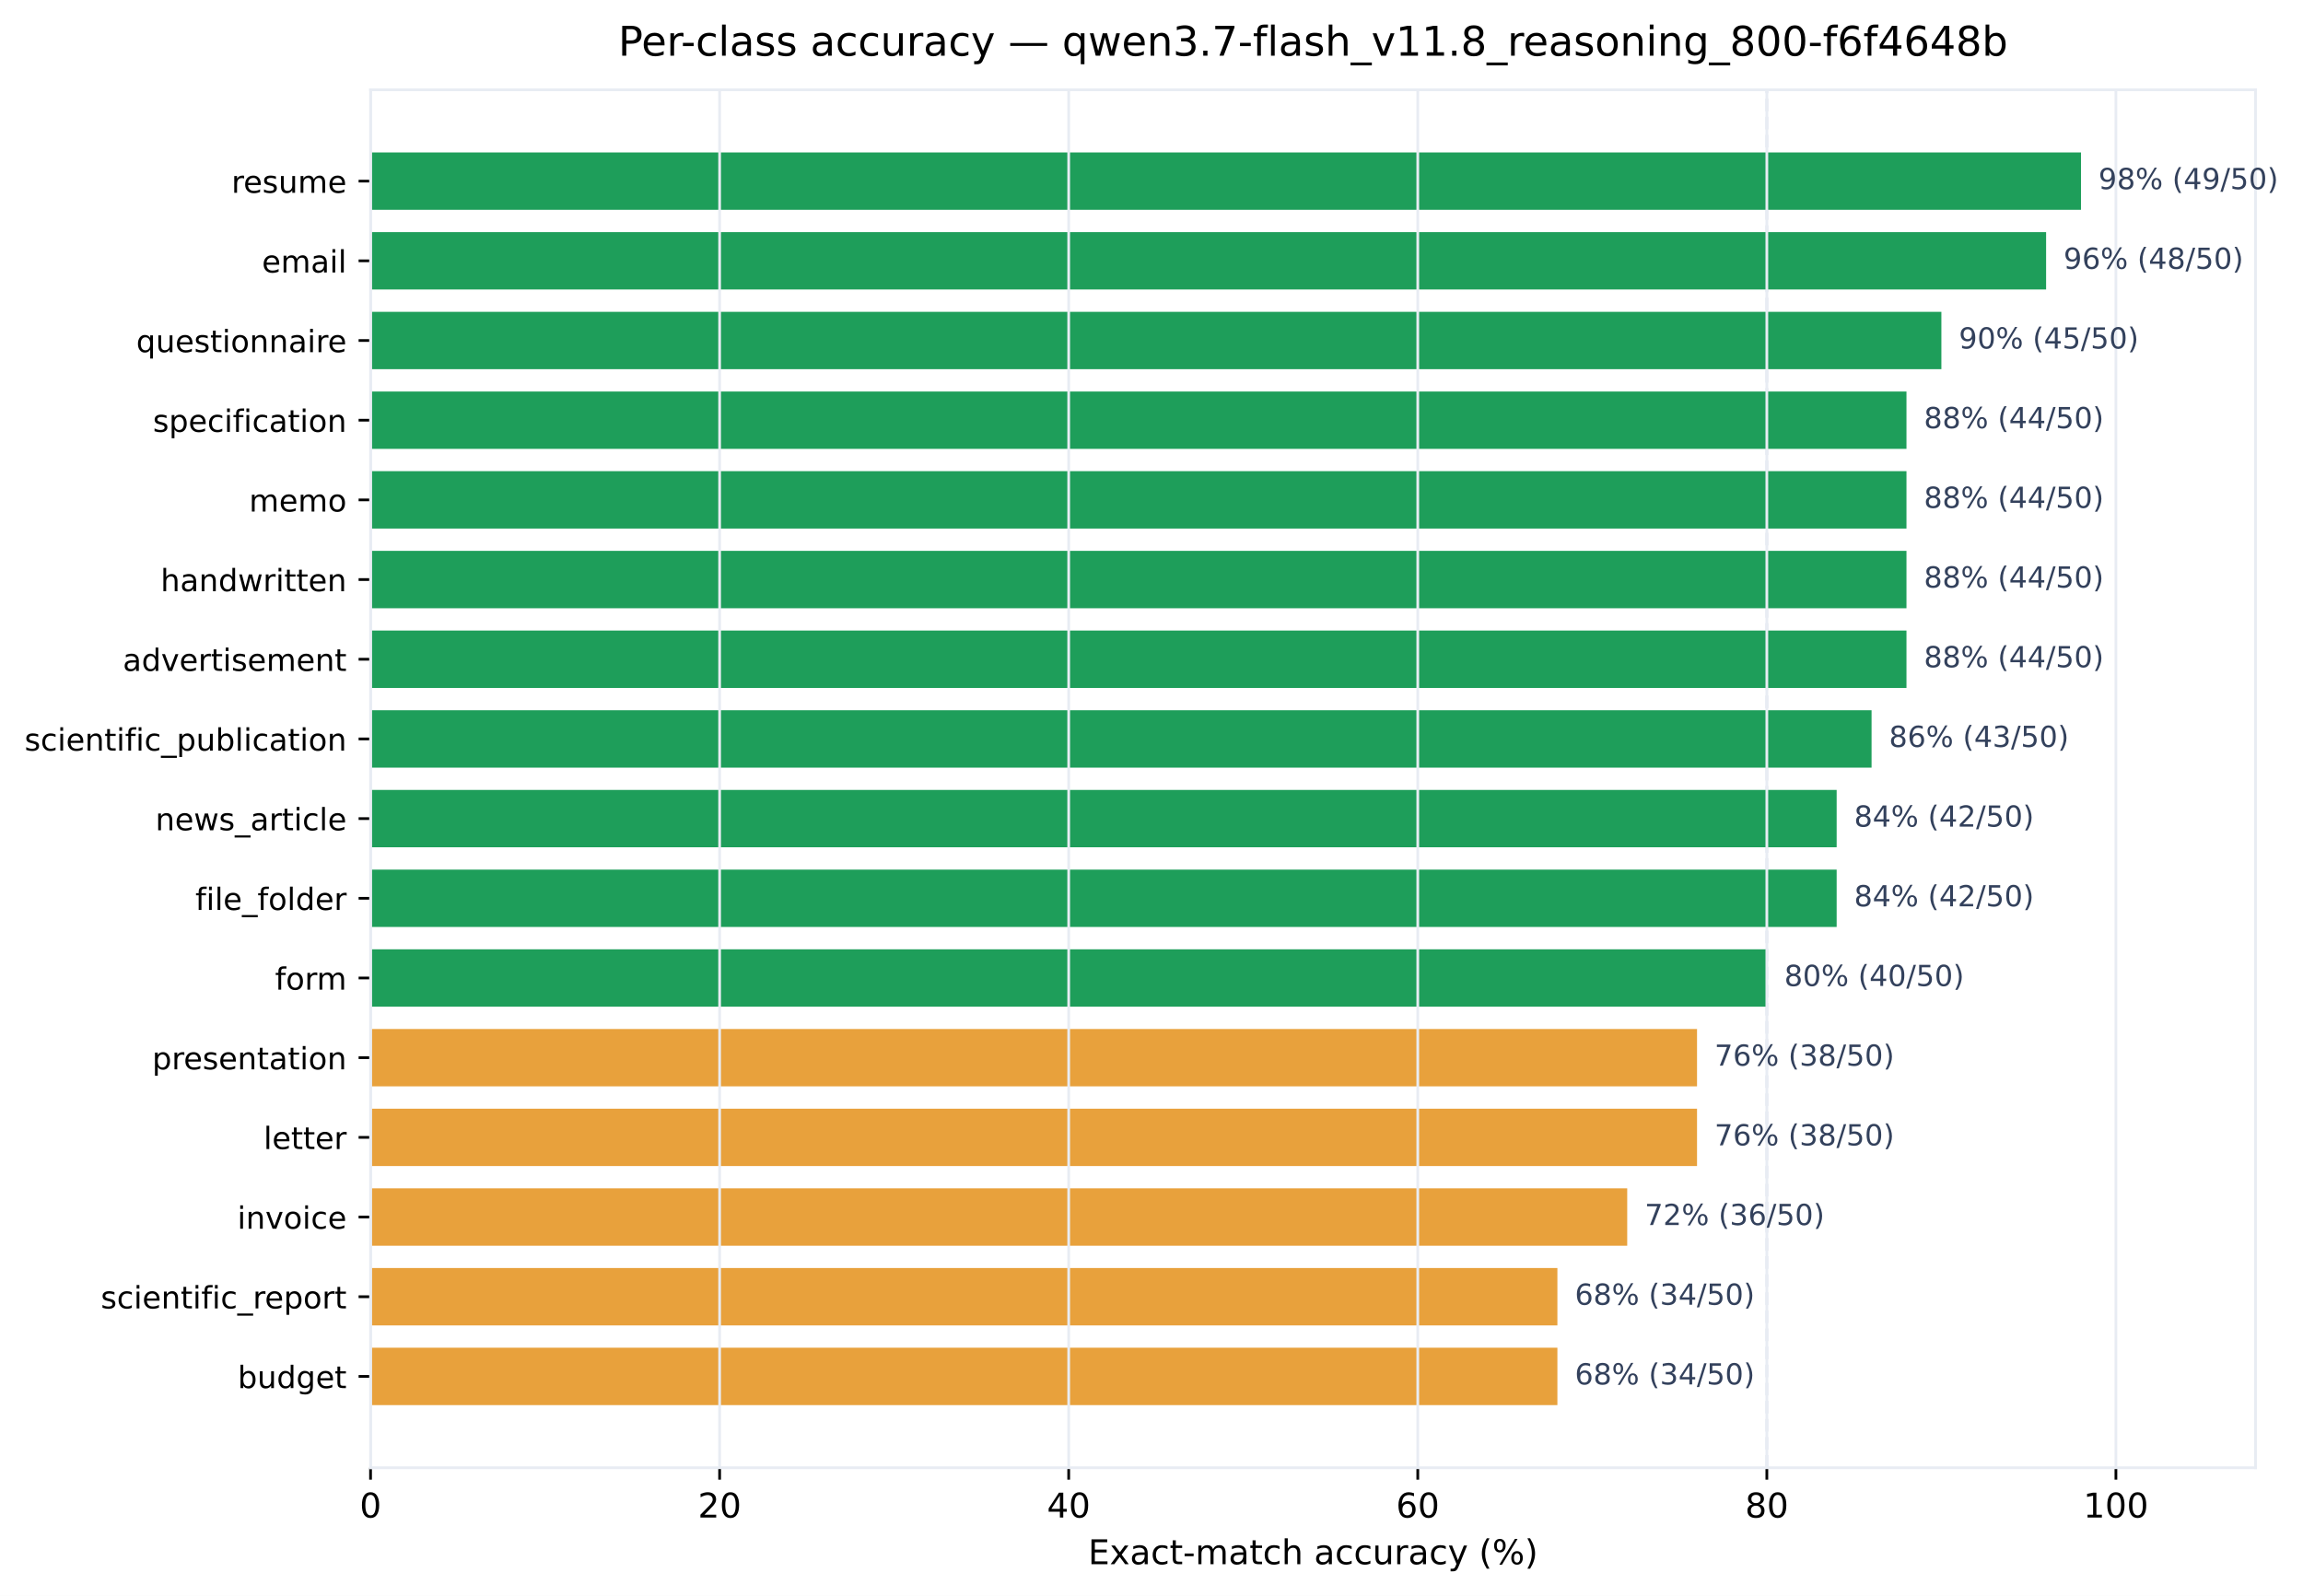
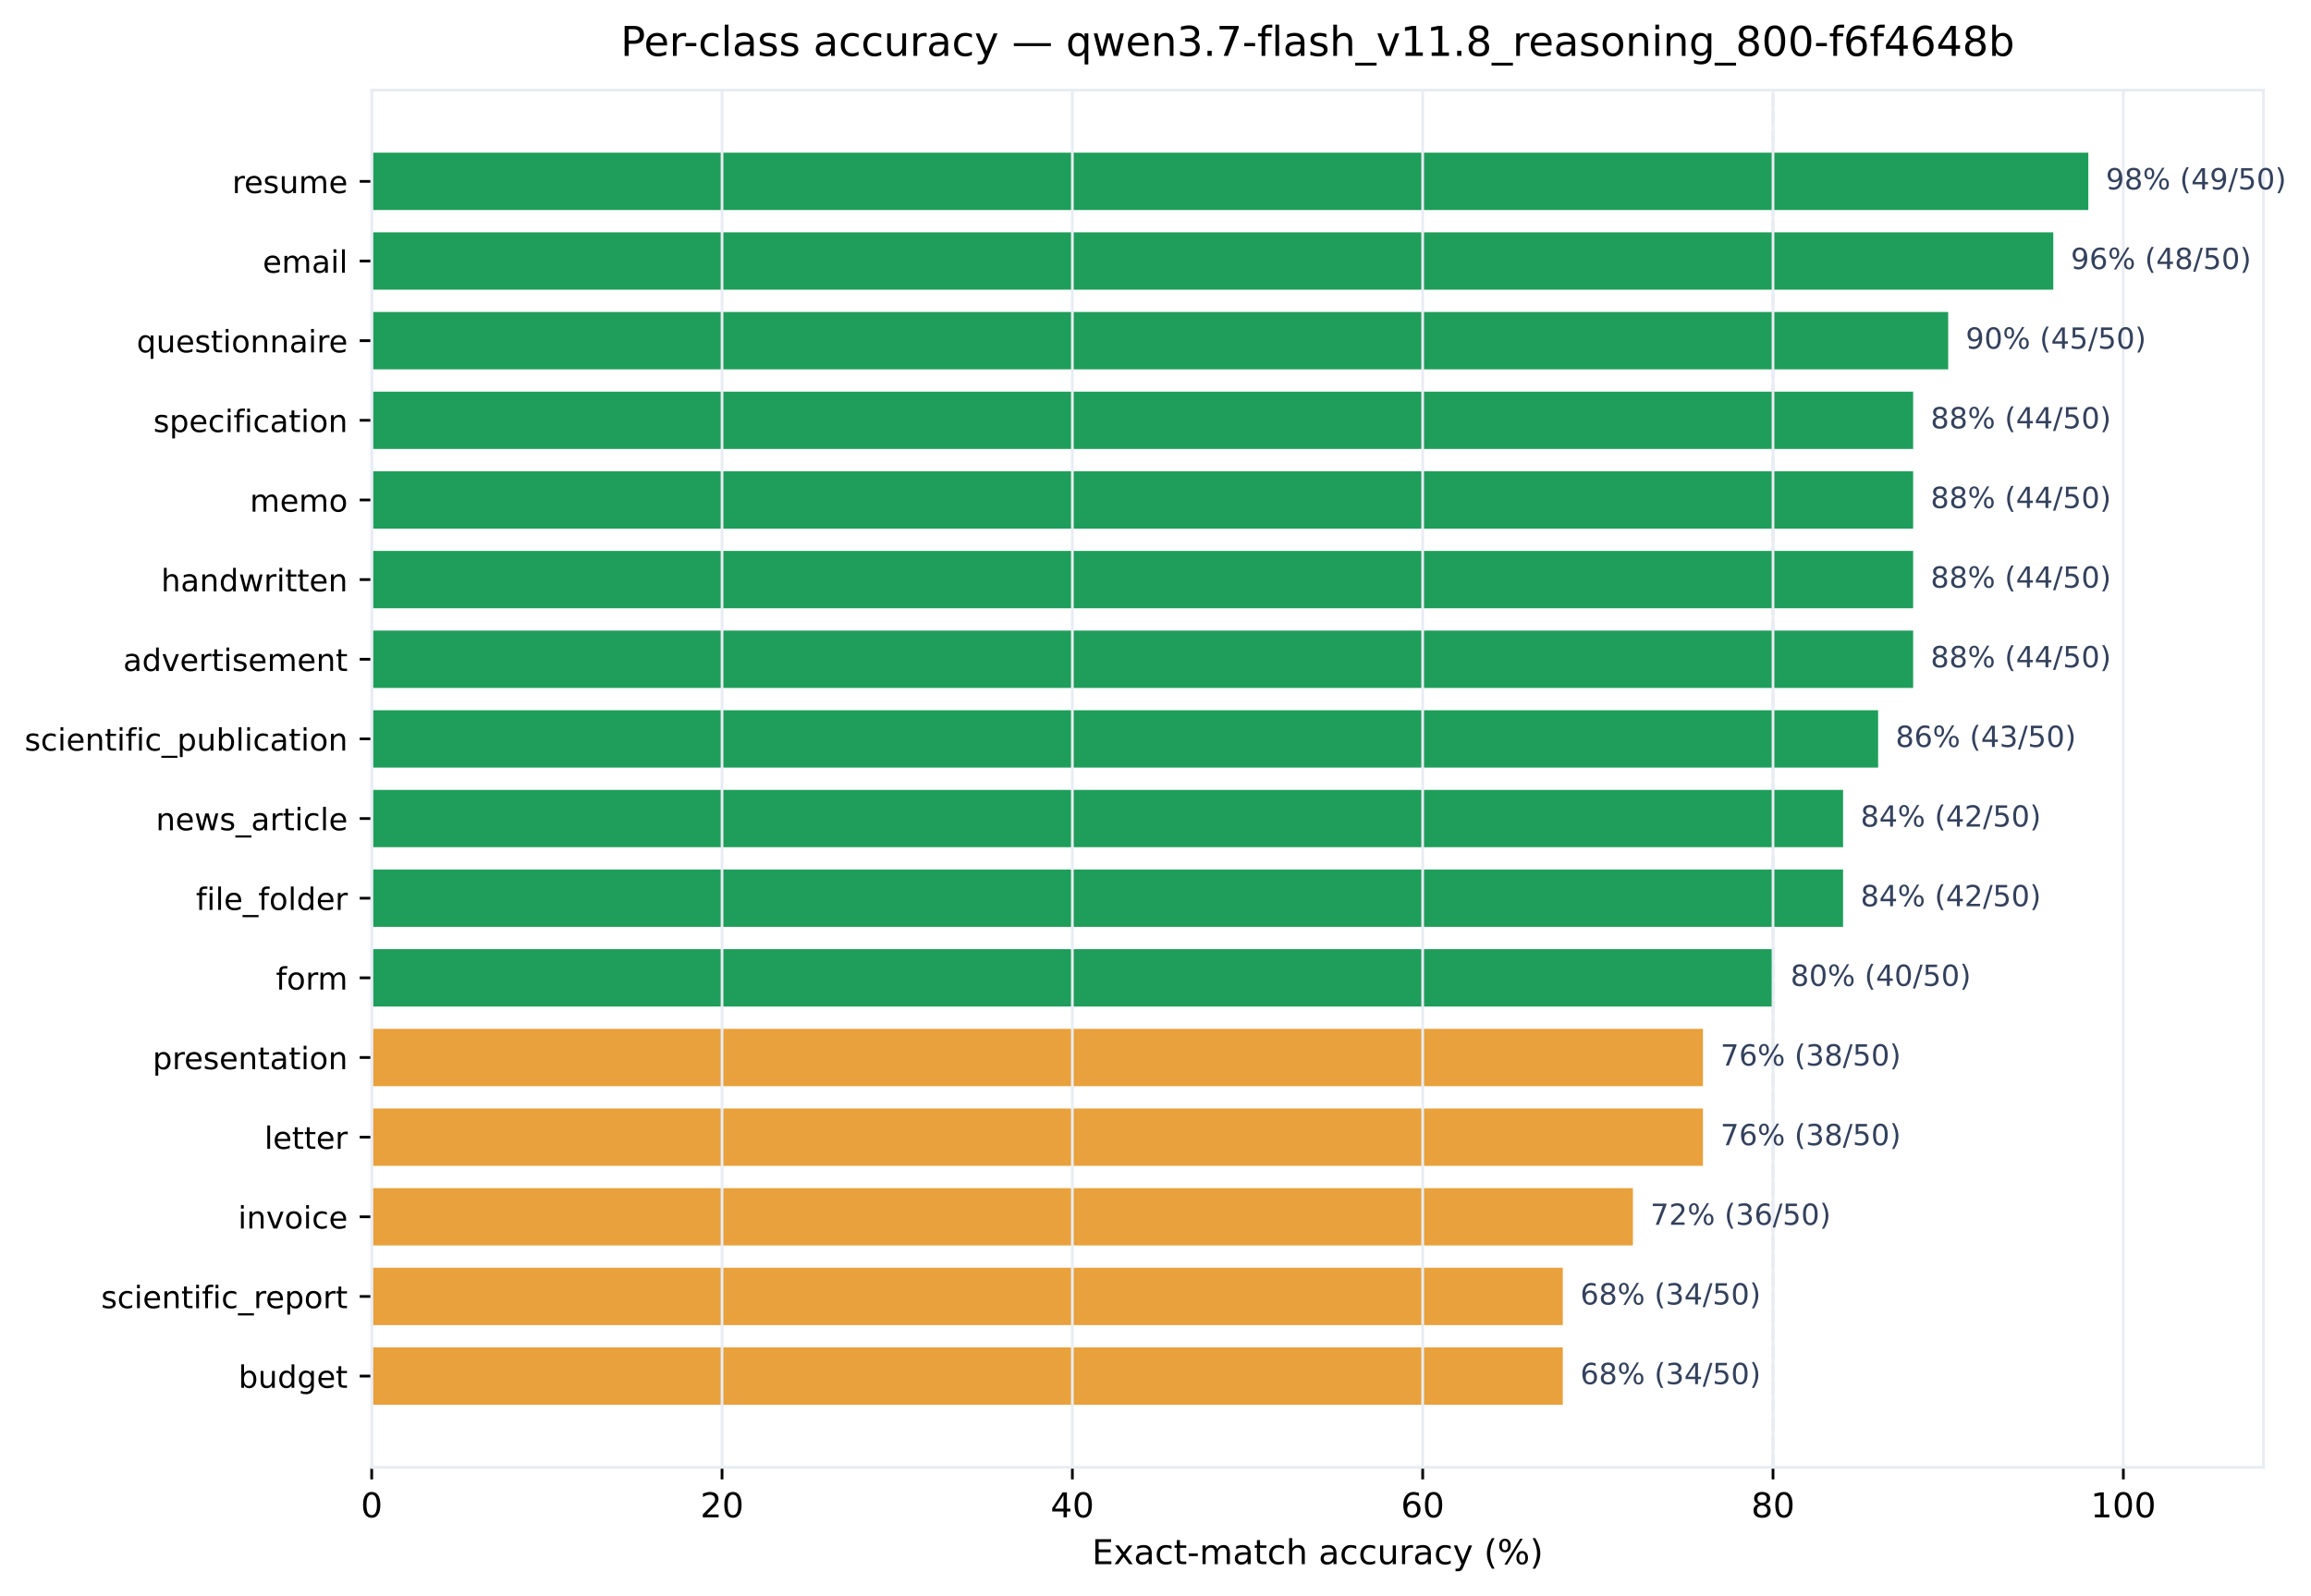
- <svg xmlns="http://www.w3.org/2000/svg" xmlns:xlink="http://www.w3.org/1999/xlink" width="674.707pt" height="467.674pt" viewBox="0 0 674.707 467.674" version="1.1">
+ <svg xmlns="http://www.w3.org/2000/svg" xmlns:xlink="http://www.w3.org/1999/xlink" width="674.954pt" height="466.234pt" viewBox="0 0 674.954 466.234" version="1.1">
  <defs>
    <style type="text/css">*{stroke-linejoin: round; stroke-linecap: butt}</style>
  </defs>
  <g id="figure_1">
    <g id="patch_1">
-       <path d="M 0 467.674  L 674.707 467.674  L 674.707 0  L 0 0  z " style="fill: #ffffff" />
+       <path d="M 0 466.234  L 674.954 466.234  L 674.954 0  L 0 0  z " style="fill: #ffffff" />
    </g>
    <g id="axes_1">
      <g id="patch_2">
-         <path d="M 108.559 430.118  L 660.804 430.118  L 660.804 26.318  L 108.559 26.318  z " style="fill: #ffffff" />
+         <path d="M 108.559 428.678  L 661.074 428.678  L 661.074 26.318  L 108.559 26.318  z " style="fill: #ffffff" />
      </g>
      <g id="line2d_1">
-         <path d="M 517.63 430.118  L 517.63 26.318  " clip-path="url(#p2c8689ed73)" style="fill: none; stroke-dasharray: 3.7,1.6; stroke-dashoffset: 0; stroke: #e8ecf3" />
+         <path d="M 517.83 428.678  L 517.83 26.318  " clip-path="url(#p63d5df1274)" style="fill: none; stroke-dasharray: 3.7,1.6; stroke-dashoffset: 0; stroke: #e8ecf3" />
      </g>
      <g id="patch_3">
-         <path d="M 108.559 411.764  L 456.269 411.764  L 456.269 394.95  L 108.559 394.95  z " clip-path="url(#p2c8689ed73)" style="fill: #e8a13c" />
+         <path d="M 108.559 410.389  L 456.439 410.389  L 456.439 393.636  L 108.559 393.636  z " clip-path="url(#p63d5df1274)" style="fill: #e8a13c" />
      </g>
      <g id="patch_4">
-         <path d="M 108.559 388.412  L 456.269 388.412  L 456.269 371.598  L 108.559 371.598  z " clip-path="url(#p2c8689ed73)" style="fill: #e8a13c" />
+         <path d="M 108.559 387.12  L 456.439 387.12  L 456.439 370.367  L 108.559 370.367  z " clip-path="url(#p63d5df1274)" style="fill: #e8a13c" />
      </g>
      <g id="patch_5">
-         <path d="M 108.559 365.06  L 476.723 365.06  L 476.723 348.247  L 108.559 348.247  z " clip-path="url(#p2c8689ed73)" style="fill: #e8a13c" />
+         <path d="M 108.559 363.852  L 476.903 363.852  L 476.903 347.099  L 108.559 347.099  z " clip-path="url(#p63d5df1274)" style="fill: #e8a13c" />
      </g>
      <g id="patch_6">
-         <path d="M 108.559 341.708  L 497.176 341.708  L 497.176 324.895  L 108.559 324.895  z " clip-path="url(#p2c8689ed73)" style="fill: #e8a13c" />
+         <path d="M 108.559 340.583  L 497.366 340.583  L 497.366 323.83  L 108.559 323.83  z " clip-path="url(#p63d5df1274)" style="fill: #e8a13c" />
      </g>
      <g id="patch_7">
-         <path d="M 108.559 318.356  L 497.176 318.356  L 497.176 301.543  L 108.559 301.543  z " clip-path="url(#p2c8689ed73)" style="fill: #e8a13c" />
+         <path d="M 108.559 317.315  L 497.366 317.315  L 497.366 300.561  L 108.559 300.561  z " clip-path="url(#p63d5df1274)" style="fill: #e8a13c" />
      </g>
      <g id="patch_8">
-         <path d="M 108.559 295.004  L 517.63 295.004  L 517.63 278.191  L 108.559 278.191  z " clip-path="url(#p2c8689ed73)" style="fill: #1e9e5a" />
+         <path d="M 108.559 294.046  L 517.83 294.046  L 517.83 277.293  L 108.559 277.293  z " clip-path="url(#p63d5df1274)" style="fill: #1e9e5a" />
      </g>
      <g id="patch_9">
-         <path d="M 108.559 271.653  L 538.083 271.653  L 538.083 254.839  L 108.559 254.839  z " clip-path="url(#p2c8689ed73)" style="fill: #1e9e5a" />
+         <path d="M 108.559 270.778  L 538.293 270.778  L 538.293 254.024  L 108.559 254.024  z " clip-path="url(#p63d5df1274)" style="fill: #1e9e5a" />
      </g>
      <g id="patch_10">
-         <path d="M 108.559 248.301  L 538.083 248.301  L 538.083 231.487  L 108.559 231.487  z " clip-path="url(#p2c8689ed73)" style="fill: #1e9e5a" />
+         <path d="M 108.559 247.509  L 538.293 247.509  L 538.293 230.756  L 108.559 230.756  z " clip-path="url(#p63d5df1274)" style="fill: #1e9e5a" />
      </g>
      <g id="patch_11">
-         <path d="M 108.559 224.949  L 548.31 224.949  L 548.31 208.136  L 108.559 208.136  z " clip-path="url(#p2c8689ed73)" style="fill: #1e9e5a" />
+         <path d="M 108.559 224.241  L 548.525 224.241  L 548.525 207.487  L 108.559 207.487  z " clip-path="url(#p63d5df1274)" style="fill: #1e9e5a" />
      </g>
      <g id="patch_12">
-         <path d="M 108.559 201.597  L 558.537 201.597  L 558.537 184.784  L 108.559 184.784  z " clip-path="url(#p2c8689ed73)" style="fill: #1e9e5a" />
+         <path d="M 108.559 200.972  L 558.757 200.972  L 558.757 184.219  L 108.559 184.219  z " clip-path="url(#p63d5df1274)" style="fill: #1e9e5a" />
      </g>
      <g id="patch_13">
-         <path d="M 108.559 178.245  L 558.537 178.245  L 558.537 161.432  L 108.559 161.432  z " clip-path="url(#p2c8689ed73)" style="fill: #1e9e5a" />
+         <path d="M 108.559 177.703  L 558.757 177.703  L 558.757 160.95  L 108.559 160.95  z " clip-path="url(#p63d5df1274)" style="fill: #1e9e5a" />
      </g>
      <g id="patch_14">
-         <path d="M 108.559 154.893  L 558.537 154.893  L 558.537 138.08  L 108.559 138.08  z " clip-path="url(#p2c8689ed73)" style="fill: #1e9e5a" />
+         <path d="M 108.559 154.435  L 558.757 154.435  L 558.757 137.681  L 108.559 137.681  z " clip-path="url(#p63d5df1274)" style="fill: #1e9e5a" />
      </g>
      <g id="patch_15">
-         <path d="M 108.559 131.542  L 558.537 131.542  L 558.537 114.728  L 108.559 114.728  z " clip-path="url(#p2c8689ed73)" style="fill: #1e9e5a" />
+         <path d="M 108.559 131.166  L 558.757 131.166  L 558.757 114.413  L 108.559 114.413  z " clip-path="url(#p63d5df1274)" style="fill: #1e9e5a" />
      </g>
      <g id="patch_16">
-         <path d="M 108.559 108.19  L 568.764 108.19  L 568.764 91.376  L 108.559 91.376  z " clip-path="url(#p2c8689ed73)" style="fill: #1e9e5a" />
+         <path d="M 108.559 107.898  L 568.989 107.898  L 568.989 91.144  L 108.559 91.144  z " clip-path="url(#p63d5df1274)" style="fill: #1e9e5a" />
      </g>
      <g id="patch_17">
-         <path d="M 108.559 84.838  L 599.444 84.838  L 599.444 68.025  L 108.559 68.025  z " clip-path="url(#p2c8689ed73)" style="fill: #1e9e5a" />
+         <path d="M 108.559 84.629  L 599.684 84.629  L 599.684 67.876  L 108.559 67.876  z " clip-path="url(#p63d5df1274)" style="fill: #1e9e5a" />
      </g>
      <g id="patch_18">
-         <path d="M 108.559 61.486  L 609.671 61.486  L 609.671 44.673  L 108.559 44.673  z " clip-path="url(#p2c8689ed73)" style="fill: #1e9e5a" />
+         <path d="M 108.559 61.361  L 609.916 61.361  L 609.916 44.607  L 108.559 44.607  z " clip-path="url(#p63d5df1274)" style="fill: #1e9e5a" />
      </g>
      <g id="matplotlib.axis_1">
        <g id="xtick_1">
          <g id="line2d_2">
-             <path d="M 108.559 430.118  L 108.559 26.318  " clip-path="url(#p2c8689ed73)" style="fill: none; stroke: #e8ecf3; stroke-width: 0.8; stroke-linecap: square" />
+             <path d="M 108.559 428.678  L 108.559 26.318  " clip-path="url(#p63d5df1274)" style="fill: none; stroke: #e8ecf3; stroke-width: 0.8; stroke-linecap: square" />
          </g>
          <g id="line2d_3">
            <defs>
-               <path id="mc4e34278ac" d="M 0 0  L 0 3.5  " style="stroke: #000000; stroke-width: 0.8" />
+               <path id="me15b4a33f1" d="M 0 0  L 0 3.5  " style="stroke: #000000; stroke-width: 0.8" />
            </defs>
            <g>
-               <use xlink:href="#mc4e34278ac" x="108.559" y="430.118" style="stroke: #000000; stroke-width: 0.8" />
+               <use xlink:href="#me15b4a33f1" x="108.559" y="428.678" style="stroke: #000000; stroke-width: 0.8" />
            </g>
          </g>
          <g id="text_1">
-             <text style="font-size: 10px; font-family: 'DejaVu Sans'; text-anchor: middle" x="108.559" y="444.717" transform="rotate(-0 108.5594 444.7166)">0</text>
+             <text style="font: 10px 'DejaVu Sans'; text-anchor: middle" x="108.559" y="443.277" transform="rotate(-0 108.5594 443.2766)">0</text>
          </g>
        </g>
        <g id="xtick_2">
          <g id="line2d_4">
-             <path d="M 210.827 430.118  L 210.827 26.318  " clip-path="url(#p2c8689ed73)" style="fill: none; stroke: #e8ecf3; stroke-width: 0.8; stroke-linecap: square" />
+             <path d="M 210.877 428.678  L 210.877 26.318  " clip-path="url(#p63d5df1274)" style="fill: none; stroke: #e8ecf3; stroke-width: 0.8; stroke-linecap: square" />
          </g>
          <g id="line2d_5">
            <g>
-               <use xlink:href="#mc4e34278ac" x="210.827" y="430.118" style="stroke: #000000; stroke-width: 0.8" />
+               <use xlink:href="#me15b4a33f1" x="210.877" y="428.678" style="stroke: #000000; stroke-width: 0.8" />
            </g>
          </g>
          <g id="text_2">
-             <text style="font-size: 10px; font-family: 'DejaVu Sans'; text-anchor: middle" x="210.827" y="444.717" transform="rotate(-0 210.827 444.7166)">20</text>
+             <text style="font: 10px 'DejaVu Sans'; text-anchor: middle" x="210.877" y="443.277" transform="rotate(-0 210.877 443.2766)">20</text>
          </g>
        </g>
        <g id="xtick_3">
          <g id="line2d_6">
-             <path d="M 313.095 430.118  L 313.095 26.318  " clip-path="url(#p2c8689ed73)" style="fill: none; stroke: #e8ecf3; stroke-width: 0.8; stroke-linecap: square" />
+             <path d="M 313.195 428.678  L 313.195 26.318  " clip-path="url(#p63d5df1274)" style="fill: none; stroke: #e8ecf3; stroke-width: 0.8; stroke-linecap: square" />
          </g>
          <g id="line2d_7">
            <g>
-               <use xlink:href="#mc4e34278ac" x="313.095" y="430.118" style="stroke: #000000; stroke-width: 0.8" />
+               <use xlink:href="#me15b4a33f1" x="313.195" y="428.678" style="stroke: #000000; stroke-width: 0.8" />
            </g>
          </g>
          <g id="text_3">
-             <text style="font-size: 10px; font-family: 'DejaVu Sans'; text-anchor: middle" x="313.095" y="444.717" transform="rotate(-0 313.0946 444.7166)">40</text>
+             <text style="font: 10px 'DejaVu Sans'; text-anchor: middle" x="313.195" y="443.277" transform="rotate(-0 313.1946 443.2766)">40</text>
          </g>
        </g>
        <g id="xtick_4">
          <g id="line2d_8">
-             <path d="M 415.362 430.118  L 415.362 26.318  " clip-path="url(#p2c8689ed73)" style="fill: none; stroke: #e8ecf3; stroke-width: 0.8; stroke-linecap: square" />
+             <path d="M 415.512 428.678  L 415.512 26.318  " clip-path="url(#p63d5df1274)" style="fill: none; stroke: #e8ecf3; stroke-width: 0.8; stroke-linecap: square" />
          </g>
          <g id="line2d_9">
            <g>
-               <use xlink:href="#mc4e34278ac" x="415.362" y="430.118" style="stroke: #000000; stroke-width: 0.8" />
+               <use xlink:href="#me15b4a33f1" x="415.512" y="428.678" style="stroke: #000000; stroke-width: 0.8" />
            </g>
          </g>
          <g id="text_4">
-             <text style="font-size: 10px; font-family: 'DejaVu Sans'; text-anchor: middle" x="415.362" y="444.717" transform="rotate(-0 415.3622 444.7166)">60</text>
+             <text style="font: 10px 'DejaVu Sans'; text-anchor: middle" x="415.512" y="443.277" transform="rotate(-0 415.5122 443.2766)">60</text>
          </g>
        </g>
        <g id="xtick_5">
          <g id="line2d_10">
-             <path d="M 517.63 430.118  L 517.63 26.318  " clip-path="url(#p2c8689ed73)" style="fill: none; stroke: #e8ecf3; stroke-width: 0.8; stroke-linecap: square" />
+             <path d="M 517.83 428.678  L 517.83 26.318  " clip-path="url(#p63d5df1274)" style="fill: none; stroke: #e8ecf3; stroke-width: 0.8; stroke-linecap: square" />
          </g>
          <g id="line2d_11">
            <g>
-               <use xlink:href="#mc4e34278ac" x="517.63" y="430.118" style="stroke: #000000; stroke-width: 0.8" />
+               <use xlink:href="#me15b4a33f1" x="517.83" y="428.678" style="stroke: #000000; stroke-width: 0.8" />
            </g>
          </g>
          <g id="text_5">
-             <text style="font-size: 10px; font-family: 'DejaVu Sans'; text-anchor: middle" x="517.63" y="444.717" transform="rotate(-0 517.6297 444.7166)">80</text>
+             <text style="font: 10px 'DejaVu Sans'; text-anchor: middle" x="517.83" y="443.277" transform="rotate(-0 517.8297 443.2766)">80</text>
          </g>
        </g>
        <g id="xtick_6">
          <g id="line2d_12">
-             <path d="M 619.897 430.118  L 619.897 26.318  " clip-path="url(#p2c8689ed73)" style="fill: none; stroke: #e8ecf3; stroke-width: 0.8; stroke-linecap: square" />
+             <path d="M 620.147 428.678  L 620.147 26.318  " clip-path="url(#p63d5df1274)" style="fill: none; stroke: #e8ecf3; stroke-width: 0.8; stroke-linecap: square" />
          </g>
          <g id="line2d_13">
            <g>
-               <use xlink:href="#mc4e34278ac" x="619.897" y="430.118" style="stroke: #000000; stroke-width: 0.8" />
+               <use xlink:href="#me15b4a33f1" x="620.147" y="428.678" style="stroke: #000000; stroke-width: 0.8" />
            </g>
          </g>
          <g id="text_6">
-             <text style="font-size: 10px; font-family: 'DejaVu Sans'; text-anchor: middle" x="619.897" y="444.717" transform="rotate(-0 619.8973 444.7166)">100</text>
+             <text style="font: 10px 'DejaVu Sans'; text-anchor: middle" x="620.147" y="443.277" transform="rotate(-0 620.1473 443.2766)">100</text>
          </g>
        </g>
        <g id="text_7">
-           <text style="font-size: 10px; font-family: 'DejaVu Sans'; text-anchor: middle" x="384.682" y="458.395" transform="rotate(-0 384.6819 458.3947)">Exact-match accuracy (%)</text>
+           <text style="font: 10px 'DejaVu Sans'; text-anchor: middle" x="384.817" y="456.955" transform="rotate(-0 384.8169 456.9547)">Exact-match accuracy (%)</text>
        </g>
      </g>
      <g id="matplotlib.axis_2">
        <g id="ytick_1">
          <g id="line2d_14">
            <defs>
-               <path id="m9ba2425836" d="M 0 0  L -3.5 0  " style="stroke: #000000; stroke-width: 0.8" />
+               <path id="m1ea25ce991" d="M 0 0  L -3.5 0  " style="stroke: #000000; stroke-width: 0.8" />
            </defs>
            <g>
-               <use xlink:href="#m9ba2425836" x="108.559" y="403.357" style="stroke: #000000; stroke-width: 0.8" />
+               <use xlink:href="#m1ea25ce991" x="108.559" y="402.012" style="stroke: #000000; stroke-width: 0.8" />
            </g>
          </g>
          <g id="text_8">
-             <text style="font-size: 9px; font-family: 'DejaVu Sans'; text-anchor: end" x="101.559" y="406.776" transform="rotate(-0 101.5594 406.7762)">budget</text>
+             <text style="font: 9px 'DejaVu Sans'; text-anchor: end" x="101.559" y="405.432" transform="rotate(-0 101.5594 405.4316)">budget</text>
          </g>
        </g>
        <g id="ytick_2">
          <g id="line2d_15">
            <g>
-               <use xlink:href="#m9ba2425836" x="108.559" y="380.005" style="stroke: #000000; stroke-width: 0.8" />
+               <use xlink:href="#m1ea25ce991" x="108.559" y="378.744" style="stroke: #000000; stroke-width: 0.8" />
            </g>
          </g>
          <g id="text_9">
-             <text style="font-size: 9px; font-family: 'DejaVu Sans'; text-anchor: end" x="101.559" y="383.424" transform="rotate(-0 101.5594 383.4244)">scientific_report</text>
+             <text style="font: 9px 'DejaVu Sans'; text-anchor: end" x="101.559" y="382.163" transform="rotate(-0 101.5594 382.1631)">scientific_report</text>
          </g>
        </g>
        <g id="ytick_3">
          <g id="line2d_16">
            <g>
-               <use xlink:href="#m9ba2425836" x="108.559" y="356.653" style="stroke: #000000; stroke-width: 0.8" />
+               <use xlink:href="#m1ea25ce991" x="108.559" y="355.475" style="stroke: #000000; stroke-width: 0.8" />
            </g>
          </g>
          <g id="text_10">
-             <text style="font-size: 9px; font-family: 'DejaVu Sans'; text-anchor: end" x="101.559" y="360.073" transform="rotate(-0 101.5594 360.0725)">invoice</text>
+             <text style="font: 9px 'DejaVu Sans'; text-anchor: end" x="101.559" y="358.895" transform="rotate(-0 101.5594 358.8945)">invoice</text>
          </g>
        </g>
        <g id="ytick_4">
          <g id="line2d_17">
            <g>
-               <use xlink:href="#m9ba2425836" x="108.559" y="333.301" style="stroke: #000000; stroke-width: 0.8" />
+               <use xlink:href="#m1ea25ce991" x="108.559" y="332.207" style="stroke: #000000; stroke-width: 0.8" />
            </g>
          </g>
          <g id="text_11">
-             <text style="font-size: 9px; font-family: 'DejaVu Sans'; text-anchor: end" x="101.559" y="336.721" transform="rotate(-0 101.5594 336.7207)">letter</text>
+             <text style="font: 9px 'DejaVu Sans'; text-anchor: end" x="101.559" y="335.626" transform="rotate(-0 101.5594 335.626)">letter</text>
          </g>
        </g>
        <g id="ytick_5">
          <g id="line2d_18">
            <g>
-               <use xlink:href="#m9ba2425836" x="108.559" y="309.95" style="stroke: #000000; stroke-width: 0.8" />
+               <use xlink:href="#m1ea25ce991" x="108.559" y="308.938" style="stroke: #000000; stroke-width: 0.8" />
            </g>
          </g>
          <g id="text_12">
-             <text style="font-size: 9px; font-family: 'DejaVu Sans'; text-anchor: end" x="101.559" y="313.369" transform="rotate(-0 101.5594 313.3689)">presentation</text>
+             <text style="font: 9px 'DejaVu Sans'; text-anchor: end" x="101.559" y="312.357" transform="rotate(-0 101.5594 312.3574)">presentation</text>
          </g>
        </g>
        <g id="ytick_6">
          <g id="line2d_19">
            <g>
-               <use xlink:href="#m9ba2425836" x="108.559" y="286.598" style="stroke: #000000; stroke-width: 0.8" />
+               <use xlink:href="#m1ea25ce991" x="108.559" y="285.67" style="stroke: #000000; stroke-width: 0.8" />
            </g>
          </g>
          <g id="text_13">
-             <text style="font-size: 9px; font-family: 'DejaVu Sans'; text-anchor: end" x="101.559" y="290.017" transform="rotate(-0 101.5594 290.017)">form</text>
+             <text style="font: 9px 'DejaVu Sans'; text-anchor: end" x="101.559" y="289.089" transform="rotate(-0 101.5594 289.0888)">form</text>
          </g>
        </g>
        <g id="ytick_7">
          <g id="line2d_20">
            <g>
-               <use xlink:href="#m9ba2425836" x="108.559" y="263.246" style="stroke: #000000; stroke-width: 0.8" />
+               <use xlink:href="#m1ea25ce991" x="108.559" y="262.401" style="stroke: #000000; stroke-width: 0.8" />
            </g>
          </g>
          <g id="text_14">
-             <text style="font-size: 9px; font-family: 'DejaVu Sans'; text-anchor: end" x="101.559" y="266.665" transform="rotate(-0 101.5594 266.6652)">file_folder</text>
+             <text style="font: 9px 'DejaVu Sans'; text-anchor: end" x="101.559" y="265.82" transform="rotate(-0 101.5594 265.8203)">file_folder</text>
          </g>
        </g>
        <g id="ytick_8">
          <g id="line2d_21">
            <g>
-               <use xlink:href="#m9ba2425836" x="108.559" y="239.894" style="stroke: #000000; stroke-width: 0.8" />
+               <use xlink:href="#m1ea25ce991" x="108.559" y="239.132" style="stroke: #000000; stroke-width: 0.8" />
            </g>
          </g>
          <g id="text_15">
-             <text style="font-size: 9px; font-family: 'DejaVu Sans'; text-anchor: end" x="101.559" y="243.313" transform="rotate(-0 101.5594 243.3133)">news_article</text>
+             <text style="font: 9px 'DejaVu Sans'; text-anchor: end" x="101.559" y="242.552" transform="rotate(-0 101.5594 242.5517)">news_article</text>
          </g>
        </g>
        <g id="ytick_9">
          <g id="line2d_22">
            <g>
-               <use xlink:href="#m9ba2425836" x="108.559" y="216.542" style="stroke: #000000; stroke-width: 0.8" />
+               <use xlink:href="#m1ea25ce991" x="108.559" y="215.864" style="stroke: #000000; stroke-width: 0.8" />
            </g>
          </g>
          <g id="text_16">
-             <text style="font-size: 9px; font-family: 'DejaVu Sans'; text-anchor: end" x="101.559" y="219.962" transform="rotate(-0 101.5594 219.9615)">scientific_publication</text>
+             <text style="font: 9px 'DejaVu Sans'; text-anchor: end" x="101.559" y="219.283" transform="rotate(-0 101.5594 219.2831)">scientific_publication</text>
          </g>
        </g>
        <g id="ytick_10">
          <g id="line2d_23">
            <g>
-               <use xlink:href="#m9ba2425836" x="108.559" y="193.19" style="stroke: #000000; stroke-width: 0.8" />
+               <use xlink:href="#m1ea25ce991" x="108.559" y="192.595" style="stroke: #000000; stroke-width: 0.8" />
            </g>
          </g>
          <g id="text_17">
-             <text style="font-size: 9px; font-family: 'DejaVu Sans'; text-anchor: end" x="101.559" y="196.61" transform="rotate(-0 101.5594 196.6097)">advertisement</text>
+             <text style="font: 9px 'DejaVu Sans'; text-anchor: end" x="101.559" y="196.015" transform="rotate(-0 101.5594 196.0146)">advertisement</text>
          </g>
        </g>
        <g id="ytick_11">
          <g id="line2d_24">
            <g>
-               <use xlink:href="#m9ba2425836" x="108.559" y="169.839" style="stroke: #000000; stroke-width: 0.8" />
+               <use xlink:href="#m1ea25ce991" x="108.559" y="169.327" style="stroke: #000000; stroke-width: 0.8" />
            </g>
          </g>
          <g id="text_18">
-             <text style="font-size: 9px; font-family: 'DejaVu Sans'; text-anchor: end" x="101.559" y="173.258" transform="rotate(-0 101.5594 173.2578)">handwritten</text>
+             <text style="font: 9px 'DejaVu Sans'; text-anchor: end" x="101.559" y="172.746" transform="rotate(-0 101.5594 172.746)">handwritten</text>
          </g>
        </g>
        <g id="ytick_12">
          <g id="line2d_25">
            <g>
-               <use xlink:href="#m9ba2425836" x="108.559" y="146.487" style="stroke: #000000; stroke-width: 0.8" />
+               <use xlink:href="#m1ea25ce991" x="108.559" y="146.058" style="stroke: #000000; stroke-width: 0.8" />
            </g>
          </g>
          <g id="text_19">
-             <text style="font-size: 9px; font-family: 'DejaVu Sans'; text-anchor: end" x="101.559" y="149.906" transform="rotate(-0 101.5594 149.906)">memo</text>
+             <text style="font: 9px 'DejaVu Sans'; text-anchor: end" x="101.559" y="149.477" transform="rotate(-0 101.5594 149.4775)">memo</text>
          </g>
        </g>
        <g id="ytick_13">
          <g id="line2d_26">
            <g>
-               <use xlink:href="#m9ba2425836" x="108.559" y="123.135" style="stroke: #000000; stroke-width: 0.8" />
+               <use xlink:href="#m1ea25ce991" x="108.559" y="122.79" style="stroke: #000000; stroke-width: 0.8" />
            </g>
          </g>
          <g id="text_20">
-             <text style="font-size: 9px; font-family: 'DejaVu Sans'; text-anchor: end" x="101.559" y="126.554" transform="rotate(-0 101.5594 126.5541)">specification</text>
+             <text style="font: 9px 'DejaVu Sans'; text-anchor: end" x="101.559" y="126.209" transform="rotate(-0 101.5594 126.2089)">specification</text>
          </g>
        </g>
        <g id="ytick_14">
          <g id="line2d_27">
            <g>
-               <use xlink:href="#m9ba2425836" x="108.559" y="99.783" style="stroke: #000000; stroke-width: 0.8" />
+               <use xlink:href="#m1ea25ce991" x="108.559" y="99.521" style="stroke: #000000; stroke-width: 0.8" />
            </g>
          </g>
          <g id="text_21">
-             <text style="font-size: 9px; font-family: 'DejaVu Sans'; text-anchor: end" x="101.559" y="103.202" transform="rotate(-0 101.5594 103.2023)">questionnaire</text>
+             <text style="font: 9px 'DejaVu Sans'; text-anchor: end" x="101.559" y="102.94" transform="rotate(-0 101.5594 102.9403)">questionnaire</text>
          </g>
        </g>
        <g id="ytick_15">
          <g id="line2d_28">
            <g>
-               <use xlink:href="#m9ba2425836" x="108.559" y="76.431" style="stroke: #000000; stroke-width: 0.8" />
+               <use xlink:href="#m1ea25ce991" x="108.559" y="76.252" style="stroke: #000000; stroke-width: 0.8" />
            </g>
          </g>
          <g id="text_22">
-             <text style="font-size: 9px; font-family: 'DejaVu Sans'; text-anchor: end" x="101.559" y="79.85" transform="rotate(-0 101.5594 79.85047)">email</text>
+             <text style="font: 9px 'DejaVu Sans'; text-anchor: end" x="101.559" y="79.672" transform="rotate(-0 101.5594 79.67176)">email</text>
          </g>
        </g>
        <g id="ytick_16">
          <g id="line2d_29">
            <g>
-               <use xlink:href="#m9ba2425836" x="108.559" y="53.079" style="stroke: #000000; stroke-width: 0.8" />
+               <use xlink:href="#m1ea25ce991" x="108.559" y="52.984" style="stroke: #000000; stroke-width: 0.8" />
            </g>
          </g>
          <g id="text_23">
-             <text style="font-size: 9px; font-family: 'DejaVu Sans'; text-anchor: end" x="101.559" y="56.499" transform="rotate(-0 101.5594 56.49863)">resume</text>
+             <text style="font: 9px 'DejaVu Sans'; text-anchor: end" x="101.559" y="56.403" transform="rotate(-0 101.5594 56.4032)">resume</text>
          </g>
        </g>
      </g>
      <g id="patch_19">
-         <path d="M 108.559 430.118  L 108.559 26.318  " style="fill: none; stroke: #e8ecf3; stroke-width: 0.8; stroke-linejoin: miter; stroke-linecap: square" />
+         <path d="M 108.559 428.678  L 108.559 26.318  " style="fill: none; stroke: #e8ecf3; stroke-width: 0.8; stroke-linejoin: miter; stroke-linecap: square" />
      </g>
      <g id="patch_20">
-         <path d="M 660.804 430.118  L 660.804 26.318  " style="fill: none; stroke: #e8ecf3; stroke-width: 0.8; stroke-linejoin: miter; stroke-linecap: square" />
+         <path d="M 661.074 428.678  L 661.074 26.318  " style="fill: none; stroke: #e8ecf3; stroke-width: 0.8; stroke-linejoin: miter; stroke-linecap: square" />
      </g>
      <g id="patch_21">
-         <path d="M 108.559 430.118  L 660.804 430.118  " style="fill: none; stroke: #e8ecf3; stroke-width: 0.8; stroke-linejoin: miter; stroke-linecap: square" />
+         <path d="M 108.559 428.678  L 661.074 428.678  " style="fill: none; stroke: #e8ecf3; stroke-width: 0.8; stroke-linejoin: miter; stroke-linecap: square" />
      </g>
      <g id="patch_22">
-         <path d="M 108.559 26.318  L 660.804 26.318  " style="fill: none; stroke: #e8ecf3; stroke-width: 0.8; stroke-linejoin: miter; stroke-linecap: square" />
+         <path d="M 108.559 26.318  L 661.074 26.318  " style="fill: none; stroke: #e8ecf3; stroke-width: 0.8; stroke-linejoin: miter; stroke-linecap: square" />
      </g>
      <g id="text_24">
-         <text style="font-size: 8.5px; font-family: 'DejaVu Sans'; text-anchor: start; fill: #33415c" x="461.383" y="405.702" transform="rotate(-0 461.3826 405.7024)">68% (34/50)</text>
+         <text style="fill: #33415c; font: 8.5px 'DejaVu Sans'; text-anchor: start" x="461.555" y="404.358" transform="rotate(-0 461.5551 404.3578)">68% (34/50)</text>
      </g>
      <g id="text_25">
-         <text style="font-size: 8.5px; font-family: 'DejaVu Sans'; text-anchor: start; fill: #33415c" x="461.383" y="382.351" transform="rotate(-0 461.3826 382.3505)">68% (34/50)</text>
+         <text style="fill: #33415c; font: 8.5px 'DejaVu Sans'; text-anchor: start" x="461.555" y="381.089" transform="rotate(-0 461.5551 381.0893)">68% (34/50)</text>
      </g>
      <g id="text_26">
-         <text style="font-size: 8.5px; font-family: 'DejaVu Sans'; text-anchor: start; fill: #33415c" x="481.836" y="358.999" transform="rotate(-0 481.8361 358.9987)">72% (36/50)</text>
+         <text style="fill: #33415c; font: 8.5px 'DejaVu Sans'; text-anchor: start" x="482.019" y="357.821" transform="rotate(-0 482.0186 357.8207)">72% (36/50)</text>
      </g>
      <g id="text_27">
-         <text style="font-size: 8.5px; font-family: 'DejaVu Sans'; text-anchor: start; fill: #33415c" x="502.29" y="335.647" transform="rotate(-0 502.2896 335.6469)">76% (38/50)</text>
+         <text style="fill: #33415c; font: 8.5px 'DejaVu Sans'; text-anchor: start" x="502.482" y="334.552" transform="rotate(-0 502.4821 334.5521)">76% (38/50)</text>
      </g>
      <g id="text_28">
-         <text style="font-size: 8.5px; font-family: 'DejaVu Sans'; text-anchor: start; fill: #33415c" x="502.29" y="312.295" transform="rotate(-0 502.2896 312.295)">76% (38/50)</text>
+         <text style="fill: #33415c; font: 8.5px 'DejaVu Sans'; text-anchor: start" x="502.482" y="311.284" transform="rotate(-0 502.4821 311.2836)">76% (38/50)</text>
      </g>
      <g id="text_29">
-         <text style="font-size: 8.5px; font-family: 'DejaVu Sans'; text-anchor: start; fill: #33415c" x="522.743" y="288.943" transform="rotate(-0 522.7431 288.9432)">80% (40/50)</text>
+         <text style="fill: #33415c; font: 8.5px 'DejaVu Sans'; text-anchor: start" x="522.946" y="288.015" transform="rotate(-0 522.9456 288.015)">80% (40/50)</text>
      </g>
      <g id="text_30">
-         <text style="font-size: 8.5px; font-family: 'DejaVu Sans'; text-anchor: start; fill: #33415c" x="543.197" y="265.591" transform="rotate(-0 543.1966 265.5914)">84% (42/50)</text>
+         <text style="fill: #33415c; font: 8.5px 'DejaVu Sans'; text-anchor: start" x="543.409" y="264.746" transform="rotate(-0 543.4091 264.7464)">84% (42/50)</text>
      </g>
      <g id="text_31">
-         <text style="font-size: 8.5px; font-family: 'DejaVu Sans'; text-anchor: start; fill: #33415c" x="543.197" y="242.24" transform="rotate(-0 543.1966 242.2395)">84% (42/50)</text>
+         <text style="fill: #33415c; font: 8.5px 'DejaVu Sans'; text-anchor: start" x="543.409" y="241.478" transform="rotate(-0 543.4091 241.4779)">84% (42/50)</text>
      </g>
      <g id="text_32">
-         <text style="font-size: 8.5px; font-family: 'DejaVu Sans'; text-anchor: start; fill: #33415c" x="553.423" y="218.888" transform="rotate(-0 553.4234 218.8877)">86% (43/50)</text>
+         <text style="fill: #33415c; font: 8.5px 'DejaVu Sans'; text-anchor: start" x="553.641" y="218.209" transform="rotate(-0 553.6409 218.2093)">86% (43/50)</text>
      </g>
      <g id="text_33">
-         <text style="font-size: 8.5px; font-family: 'DejaVu Sans'; text-anchor: start; fill: #33415c" x="563.65" y="195.536" transform="rotate(-0 563.6502 195.5358)">88% (44/50)</text>
+         <text style="fill: #33415c; font: 8.5px 'DejaVu Sans'; text-anchor: start" x="563.873" y="194.941" transform="rotate(-0 563.8727 194.9407)">88% (44/50)</text>
      </g>
      <g id="text_34">
-         <text style="font-size: 8.5px; font-family: 'DejaVu Sans'; text-anchor: start; fill: #33415c" x="563.65" y="172.184" transform="rotate(-0 563.6502 172.184)">88% (44/50)</text>
+         <text style="fill: #33415c; font: 8.5px 'DejaVu Sans'; text-anchor: start" x="563.873" y="171.672" transform="rotate(-0 563.8727 171.6722)">88% (44/50)</text>
      </g>
      <g id="text_35">
-         <text style="font-size: 8.5px; font-family: 'DejaVu Sans'; text-anchor: start; fill: #33415c" x="563.65" y="148.832" transform="rotate(-0 563.6502 148.8322)">88% (44/50)</text>
+         <text style="fill: #33415c; font: 8.5px 'DejaVu Sans'; text-anchor: start" x="563.873" y="148.404" transform="rotate(-0 563.8727 148.4036)">88% (44/50)</text>
      </g>
      <g id="text_36">
-         <text style="font-size: 8.5px; font-family: 'DejaVu Sans'; text-anchor: start; fill: #33415c" x="563.65" y="125.48" transform="rotate(-0 563.6502 125.4803)">88% (44/50)</text>
+         <text style="fill: #33415c; font: 8.5px 'DejaVu Sans'; text-anchor: start" x="563.873" y="125.135" transform="rotate(-0 563.8727 125.1351)">88% (44/50)</text>
      </g>
      <g id="text_37">
-         <text style="font-size: 8.5px; font-family: 'DejaVu Sans'; text-anchor: start; fill: #33415c" x="573.877" y="102.128" transform="rotate(-0 573.8769 102.1285)">90% (45/50)</text>
+         <text style="fill: #33415c; font: 8.5px 'DejaVu Sans'; text-anchor: start" x="574.104" y="101.866" transform="rotate(-0 574.1044 101.8665)">90% (45/50)</text>
      </g>
      <g id="text_38">
-         <text style="font-size: 8.5px; font-family: 'DejaVu Sans'; text-anchor: start; fill: #33415c" x="604.557" y="78.777" transform="rotate(-0 604.5572 78.77664)">96% (48/50)</text>
+         <text style="fill: #33415c; font: 8.5px 'DejaVu Sans'; text-anchor: start" x="604.8" y="78.598" transform="rotate(-0 604.7997 78.59793)">96% (48/50)</text>
      </g>
      <g id="text_39">
-         <text style="font-size: 8.5px; font-family: 'DejaVu Sans'; text-anchor: start; fill: #33415c" x="614.784" y="55.425" transform="rotate(-0 614.784 55.4248)">98% (49/50)</text>
+         <text style="fill: #33415c; font: 8.5px 'DejaVu Sans'; text-anchor: start" x="615.031" y="55.329" transform="rotate(-0 615.0315 55.32937)">98% (49/50)</text>
      </g>
      <g id="text_40">
-         <text style="font-size: 12px; font-family: 'DejaVu Sans'; text-anchor: middle" x="384.682" y="16.318" transform="rotate(-0 384.6819 16.31812)">Per-class accuracy — qwen3.7-flash_v11.8_reasoning_800-f6f4648b</text>
+         <text style="font: 12px 'DejaVu Sans'; text-anchor: middle" x="384.817" y="16.318" transform="rotate(-0 384.8169 16.31812)">Per-class accuracy — qwen3.7-flash_v11.8_reasoning_800-f6f4648b</text>
      </g>
    </g>
  </g>
  <defs>
-     <clipPath id="p2c8689ed73">
-       <rect x="108.559" y="26.318" width="552.245" height="403.8" />
+     <clipPath id="p63d5df1274">
+       <rect x="108.559" y="26.318" width="552.515" height="402.36" />
    </clipPath>
  </defs>
</svg>
